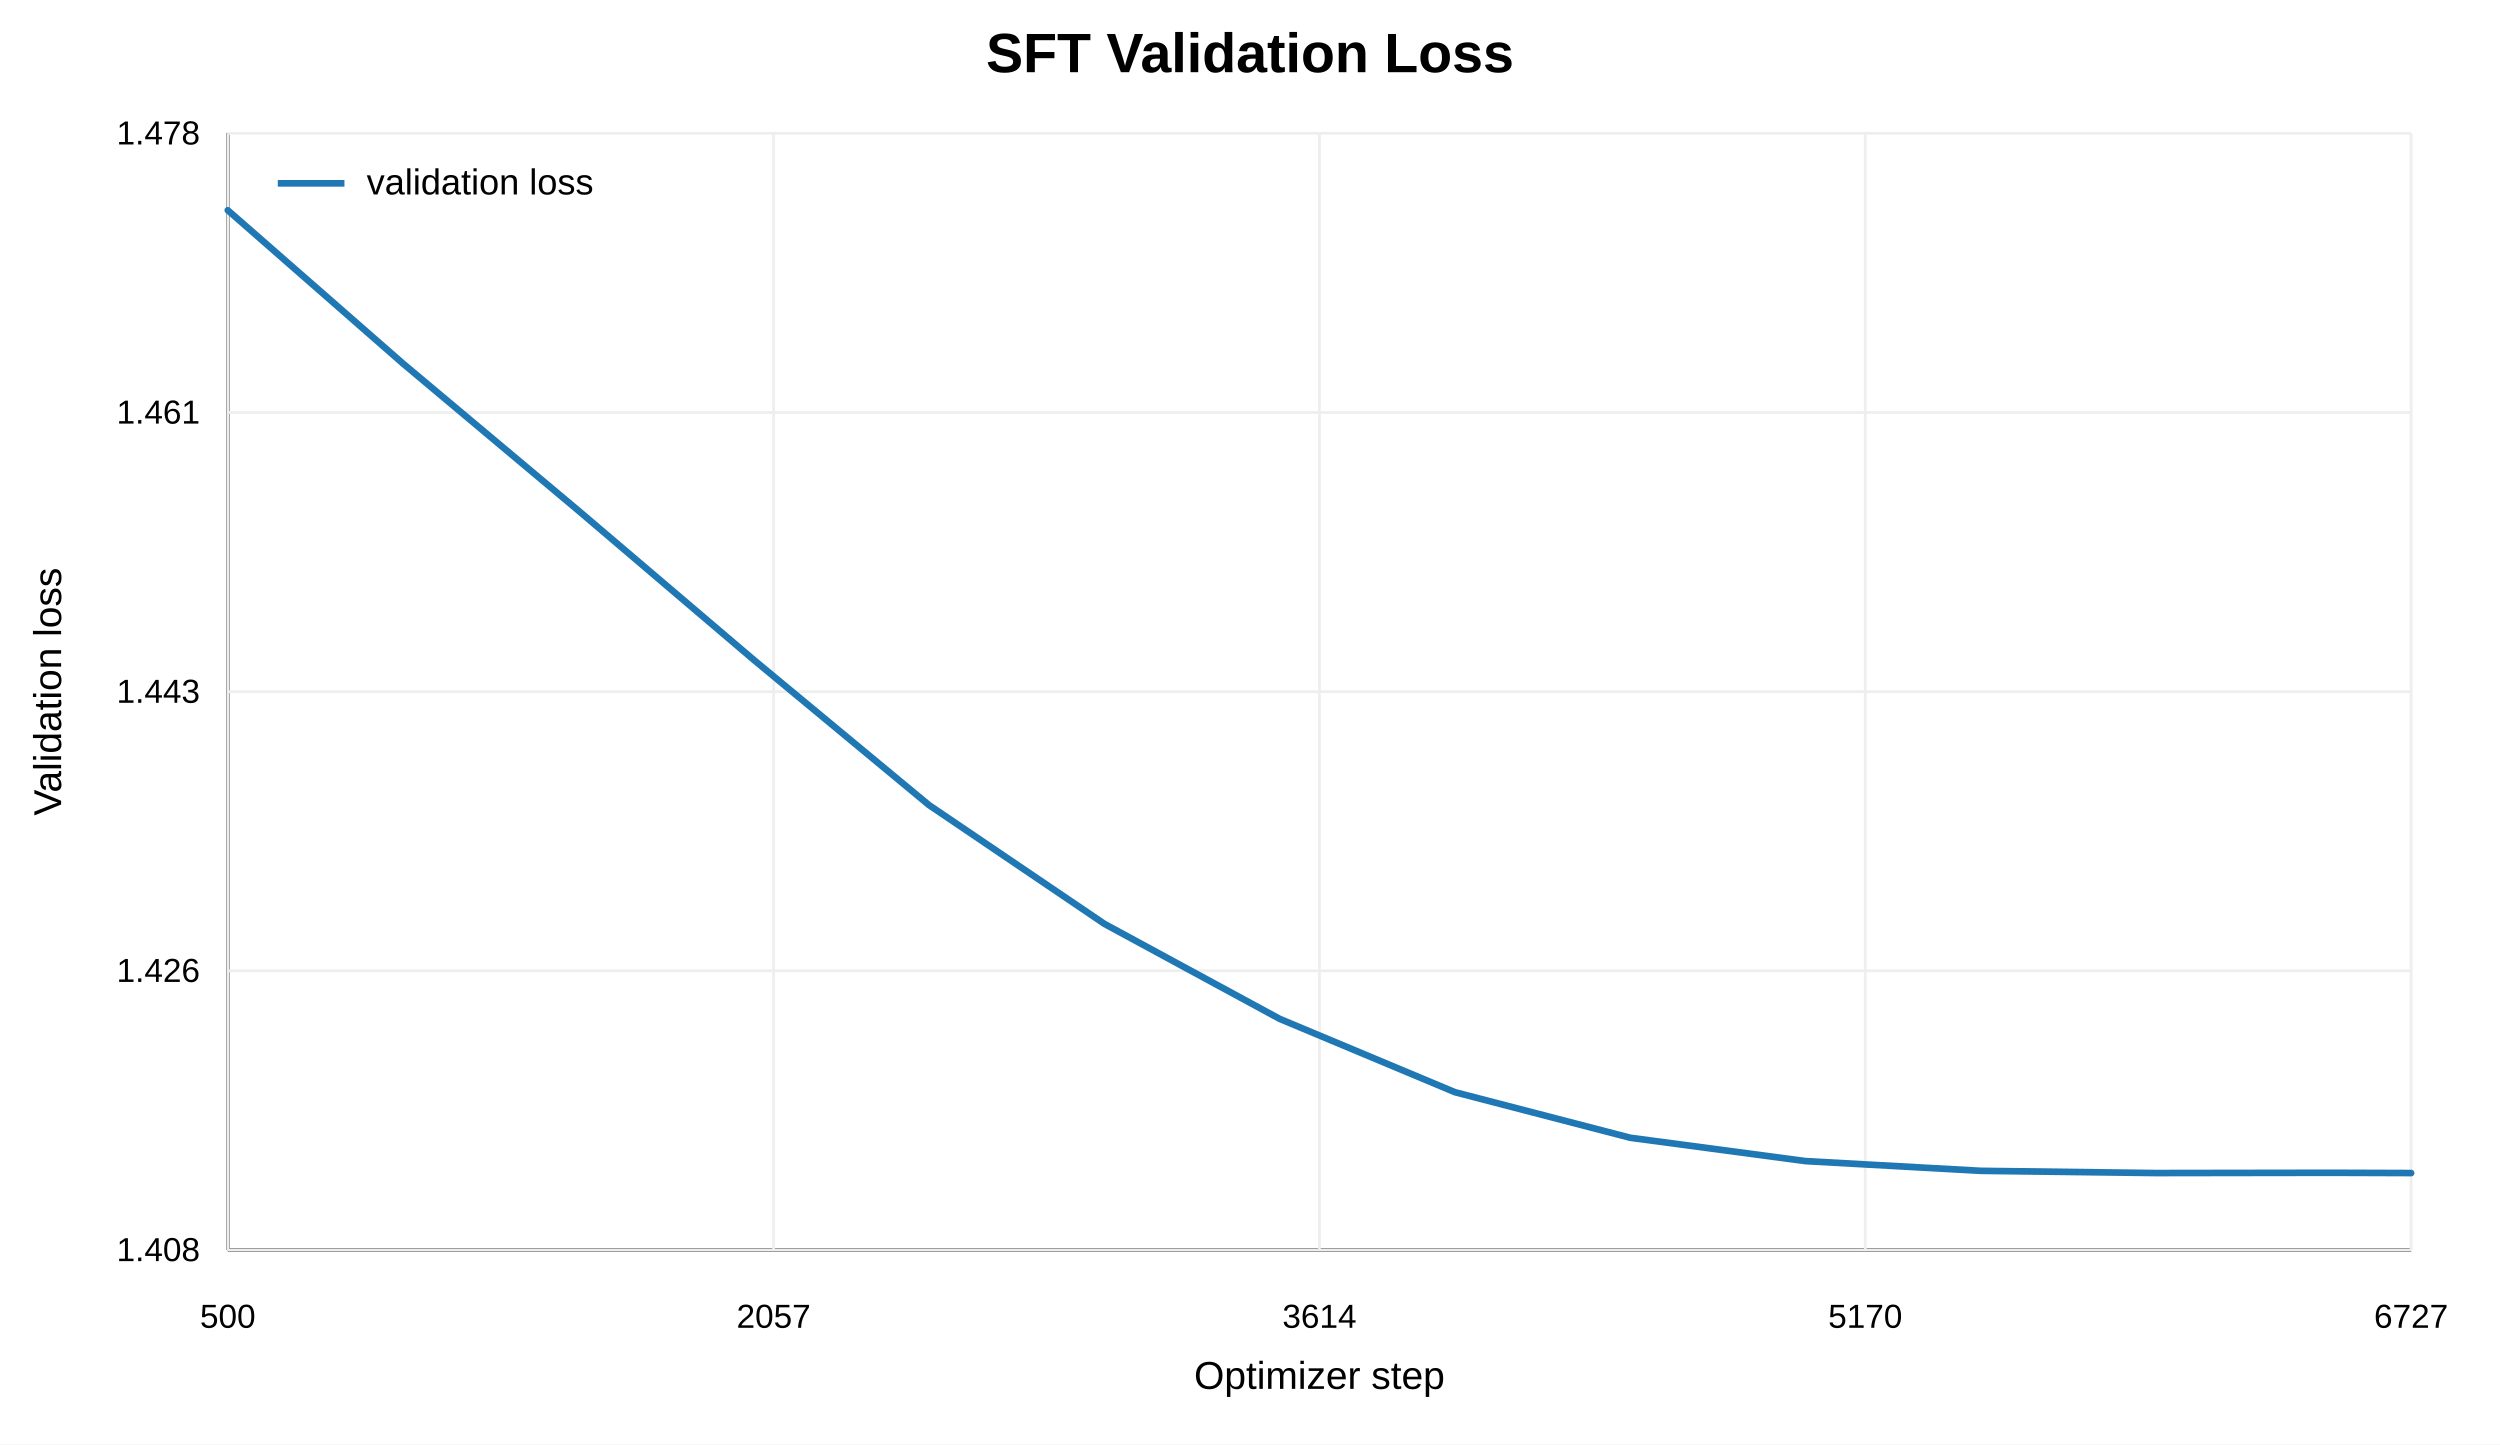
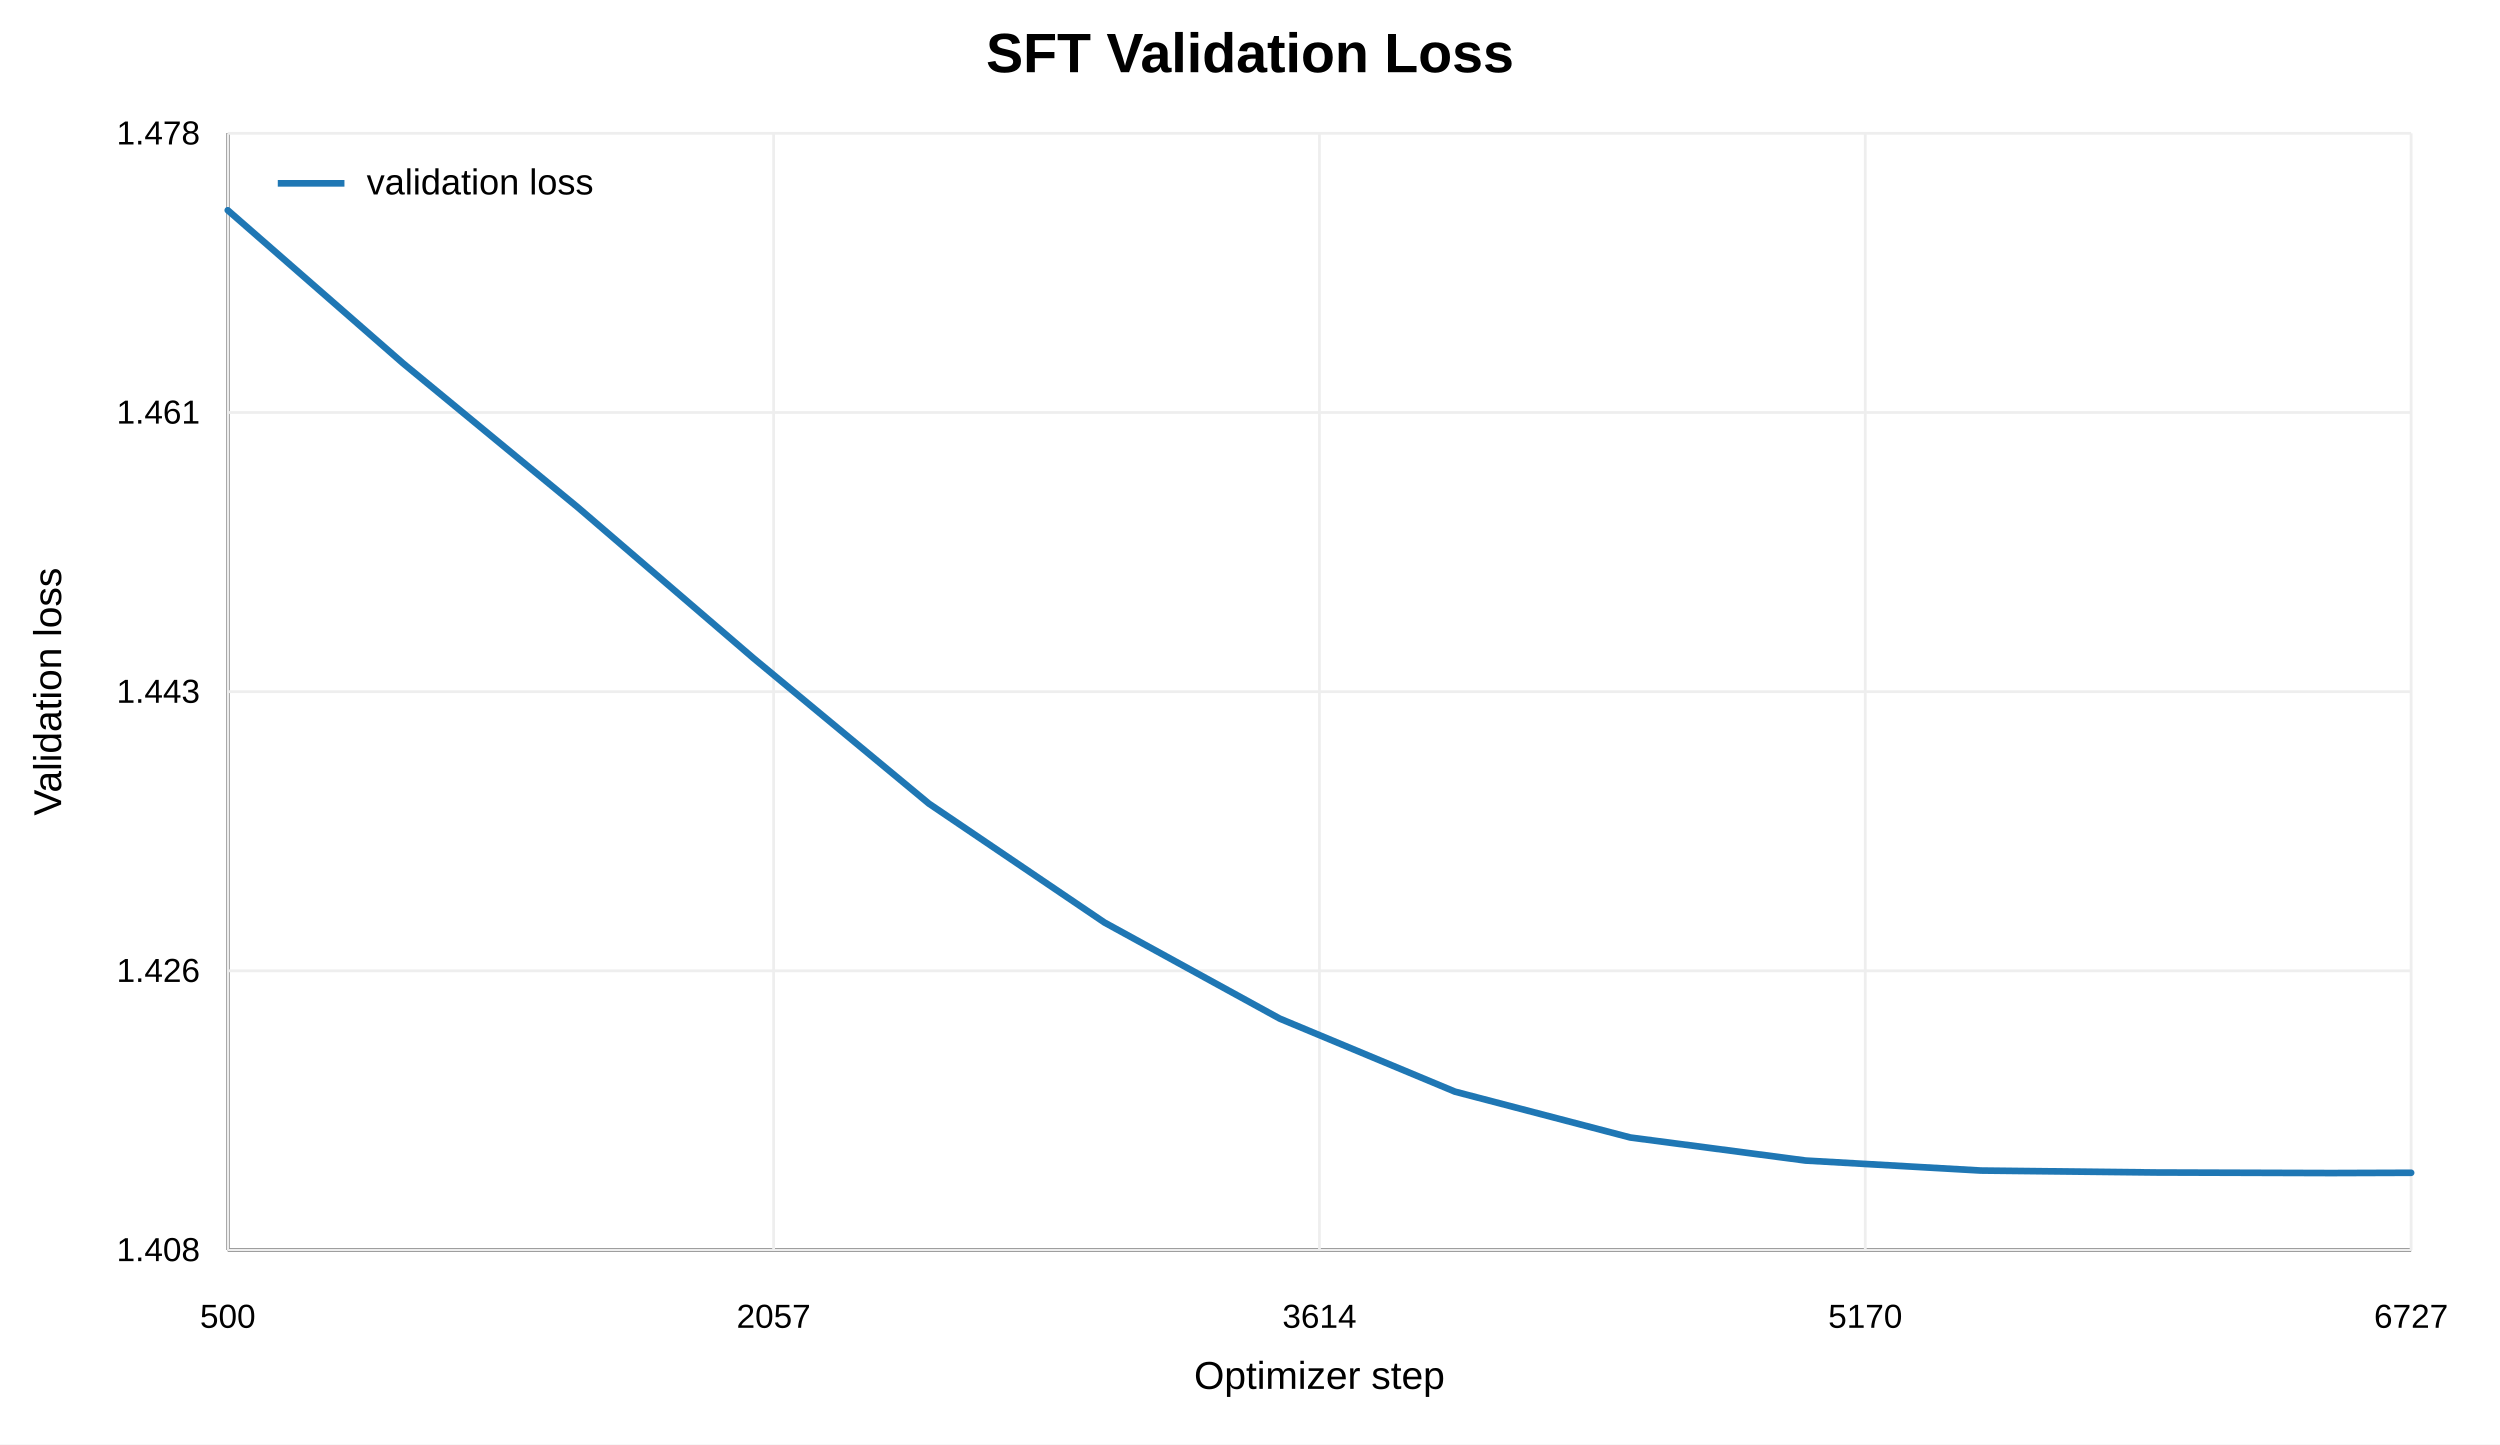
<svg xmlns="http://www.w3.org/2000/svg" width="900" height="520" viewBox="0 0 900 520">
  <rect width="100%" height="100%" fill="white" />
  <text x="450.0" y="26" text-anchor="middle" font-family="Arial, sans-serif" font-size="20" font-weight="700">SFT Validation Loss</text>
  <line x1="82" y1="450" x2="868" y2="450" stroke="#222" stroke-width="1.2" />
  <line x1="82" y1="48" x2="82" y2="450" stroke="#222" stroke-width="1.2" />
  <line x1="82.0" y1="48" x2="82.0" y2="450" stroke="#eee" stroke-width="1" />
  <text x="82.0" y="478" text-anchor="middle" font-family="Arial, sans-serif" font-size="12">500</text>
  <line x1="278.5" y1="48" x2="278.5" y2="450" stroke="#eee" stroke-width="1" />
  <text x="278.5" y="478" text-anchor="middle" font-family="Arial, sans-serif" font-size="12">2057</text>
  <line x1="475.0" y1="48" x2="475.0" y2="450" stroke="#eee" stroke-width="1" />
  <text x="475.0" y="478" text-anchor="middle" font-family="Arial, sans-serif" font-size="12">3614</text>
  <line x1="671.5" y1="48" x2="671.5" y2="450" stroke="#eee" stroke-width="1" />
  <text x="671.5" y="478" text-anchor="middle" font-family="Arial, sans-serif" font-size="12">5170</text>
  <line x1="868.0" y1="48" x2="868.0" y2="450" stroke="#eee" stroke-width="1" />
  <text x="868.0" y="478" text-anchor="middle" font-family="Arial, sans-serif" font-size="12">6727</text>
  <line x1="82" y1="450.0" x2="868" y2="450.0" stroke="#eee" stroke-width="1" />
  <text x="72" y="454.0" text-anchor="end" font-family="Arial, sans-serif" font-size="12">1.408</text>
  <line x1="82" y1="349.5" x2="868" y2="349.5" stroke="#eee" stroke-width="1" />
  <text x="72" y="353.5" text-anchor="end" font-family="Arial, sans-serif" font-size="12">1.426</text>
  <line x1="82" y1="249.0" x2="868" y2="249.0" stroke="#eee" stroke-width="1" />
  <text x="72" y="253.0" text-anchor="end" font-family="Arial, sans-serif" font-size="12">1.443</text>
  <line x1="82" y1="148.5" x2="868" y2="148.5" stroke="#eee" stroke-width="1" />
  <text x="72" y="152.5" text-anchor="end" font-family="Arial, sans-serif" font-size="12">1.461</text>
  <line x1="82" y1="48.0" x2="868" y2="48.0" stroke="#eee" stroke-width="1" />
  <text x="72" y="52.0" text-anchor="end" font-family="Arial, sans-serif" font-size="12">1.478</text>
  <text x="475.0" y="500" text-anchor="middle" font-family="Arial, sans-serif" font-size="14">Optimizer step</text>
  <text transform="translate(22,249.0) rotate(-90)" text-anchor="middle" font-family="Arial, sans-serif" font-size="14">Validation loss</text>
-   <polyline points="82.0,75.7 145.1,130.9 208.2,183.8 271.3,237.5 334.4,289.8 397.6,332.6 460.7,366.8 523.8,393.2 586.9,409.6 650.0,418.0 713.1,421.5 776.2,422.3 839.3,422.2 868.0,422.3" fill="none" stroke="#1f77b4" stroke-width="2.4" stroke-linejoin="round" stroke-linecap="round" />
+   <polyline points="82.0,75.7 145.1,130.8 208.2,182.8 271.3,237.0 334.4,289.3 397.6,332.1 460.7,366.7 523.8,393.0 586.9,409.5 650.0,417.8 713.1,421.4 776.2,422.1 839.3,422.3 868.0,422.2" fill="none" stroke="#1f77b4" stroke-width="2.4" stroke-linejoin="round" stroke-linecap="round" />
  <line x1="100" y1="66" x2="124" y2="66" stroke="#1f77b4" stroke-width="2.4" />
  <text x="132" y="70" font-family="Arial, sans-serif" font-size="13">validation loss</text>
</svg>
